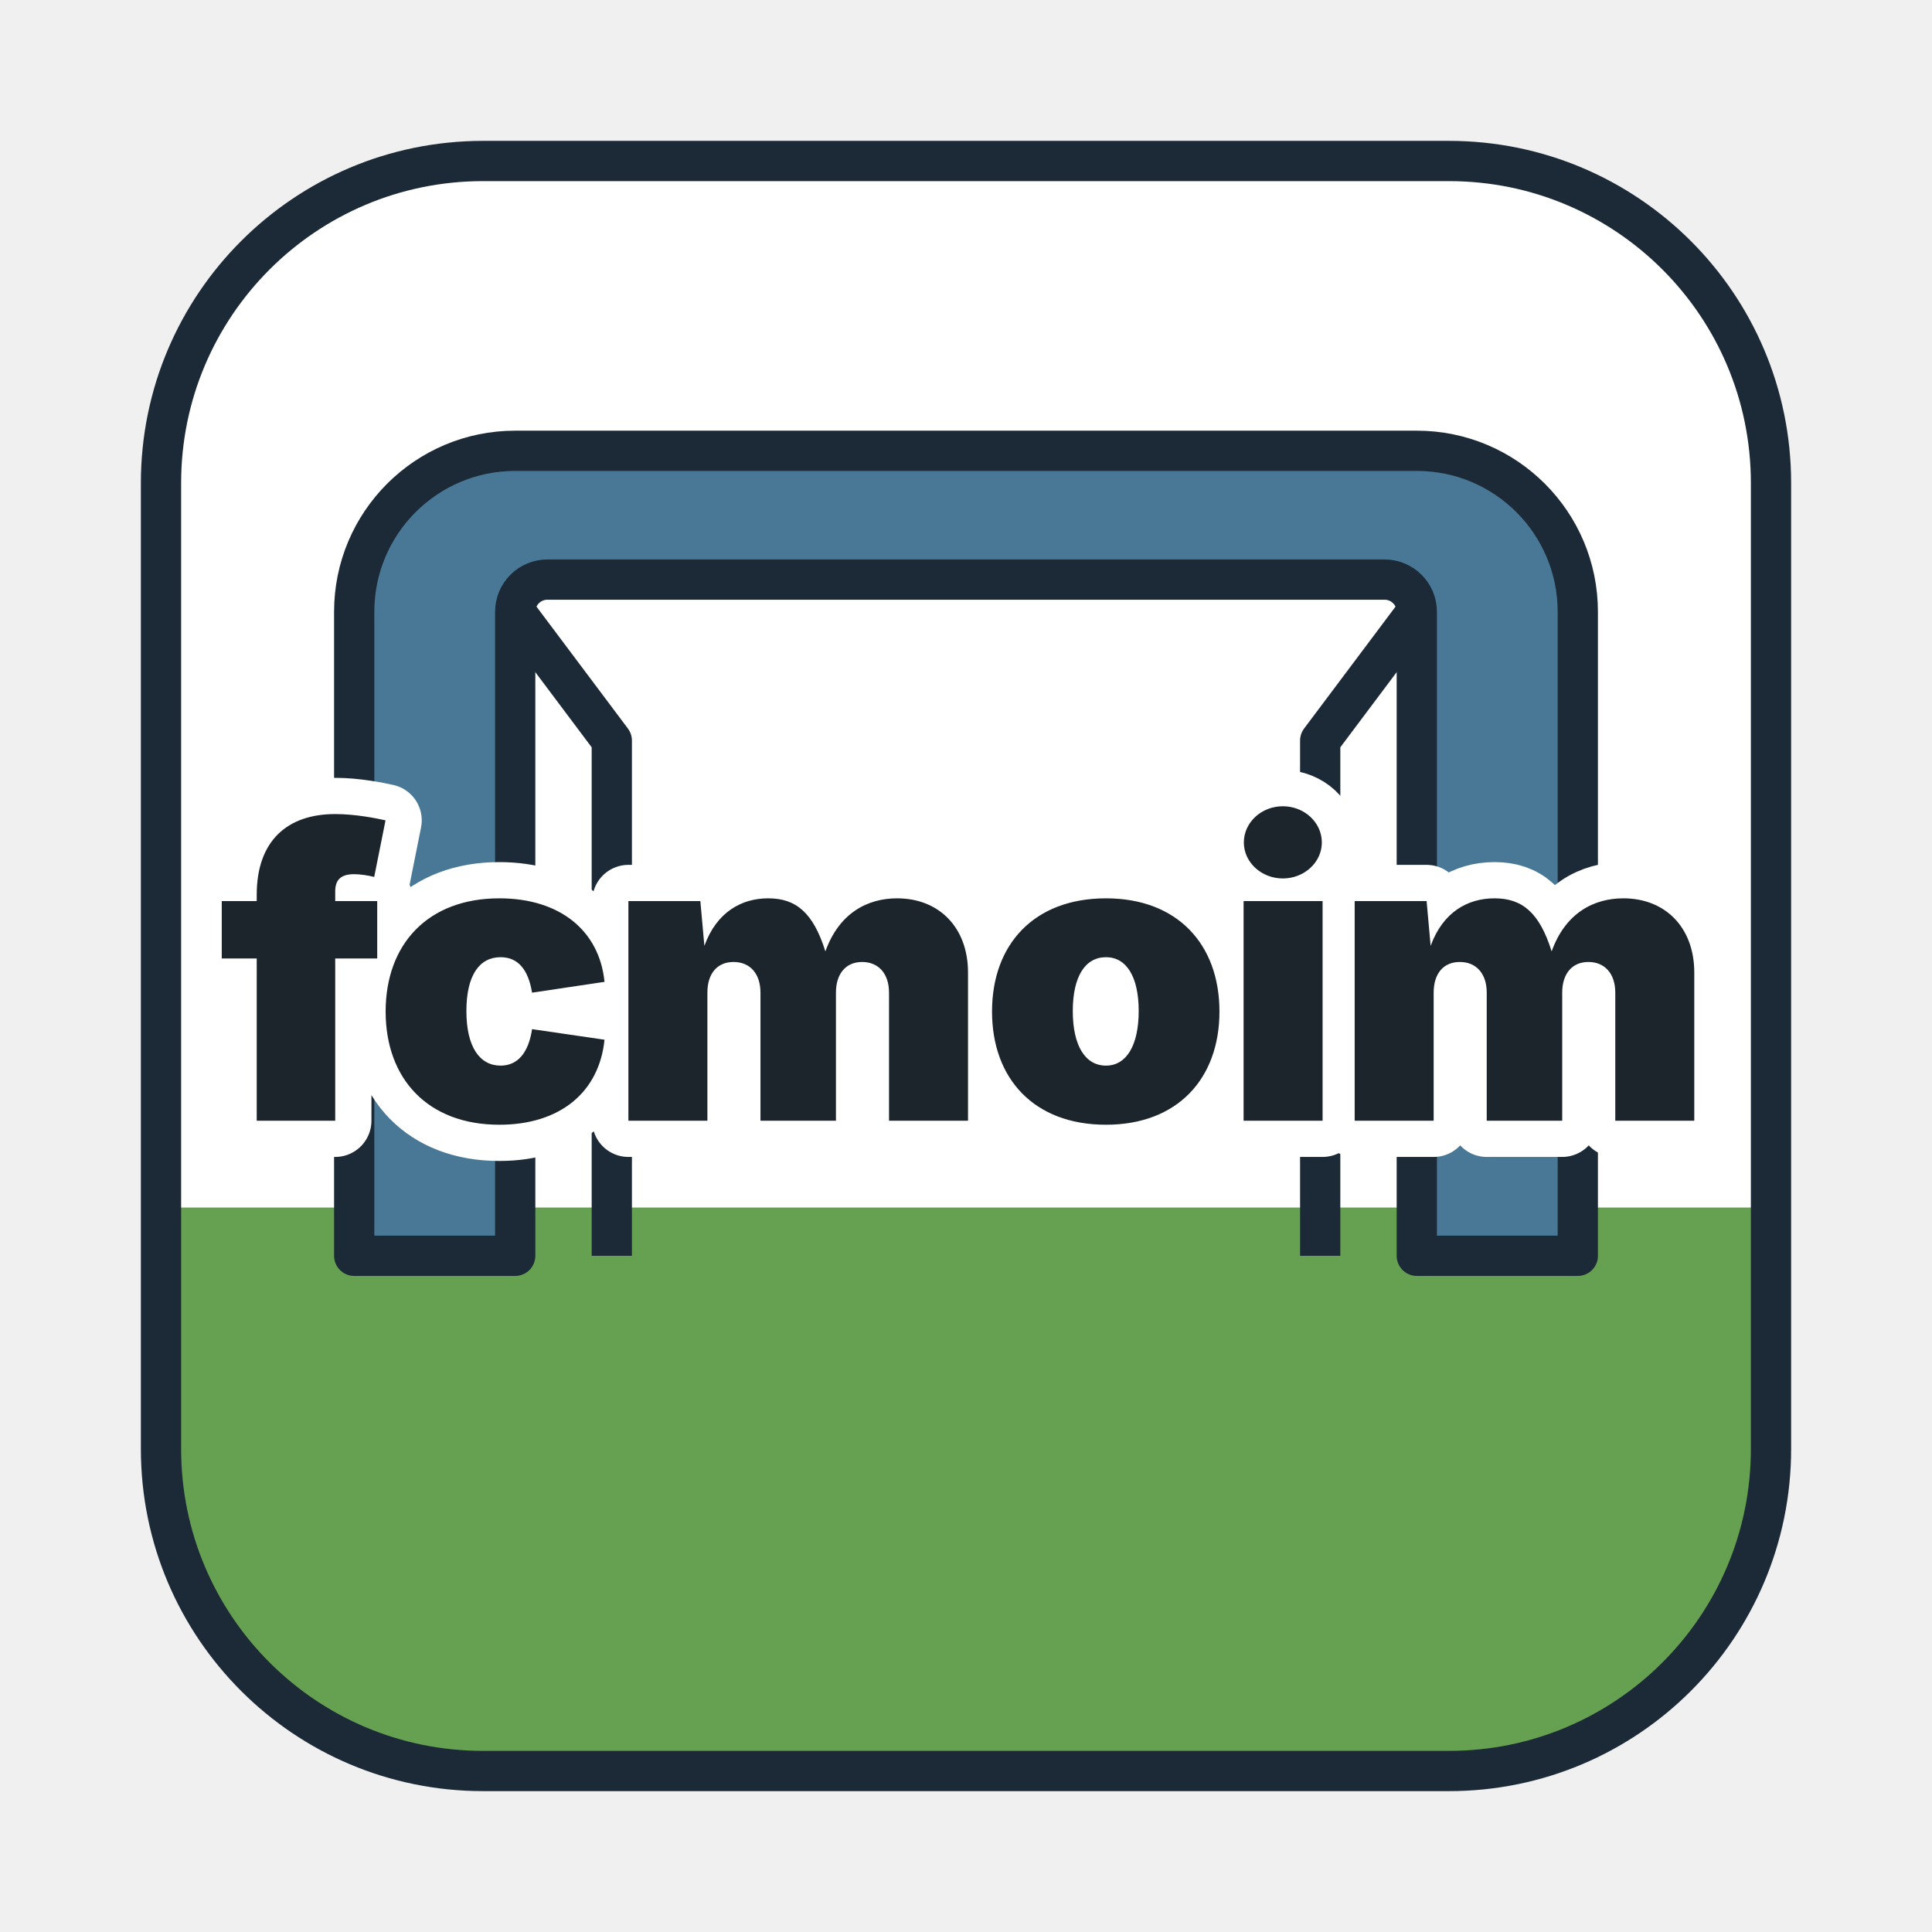
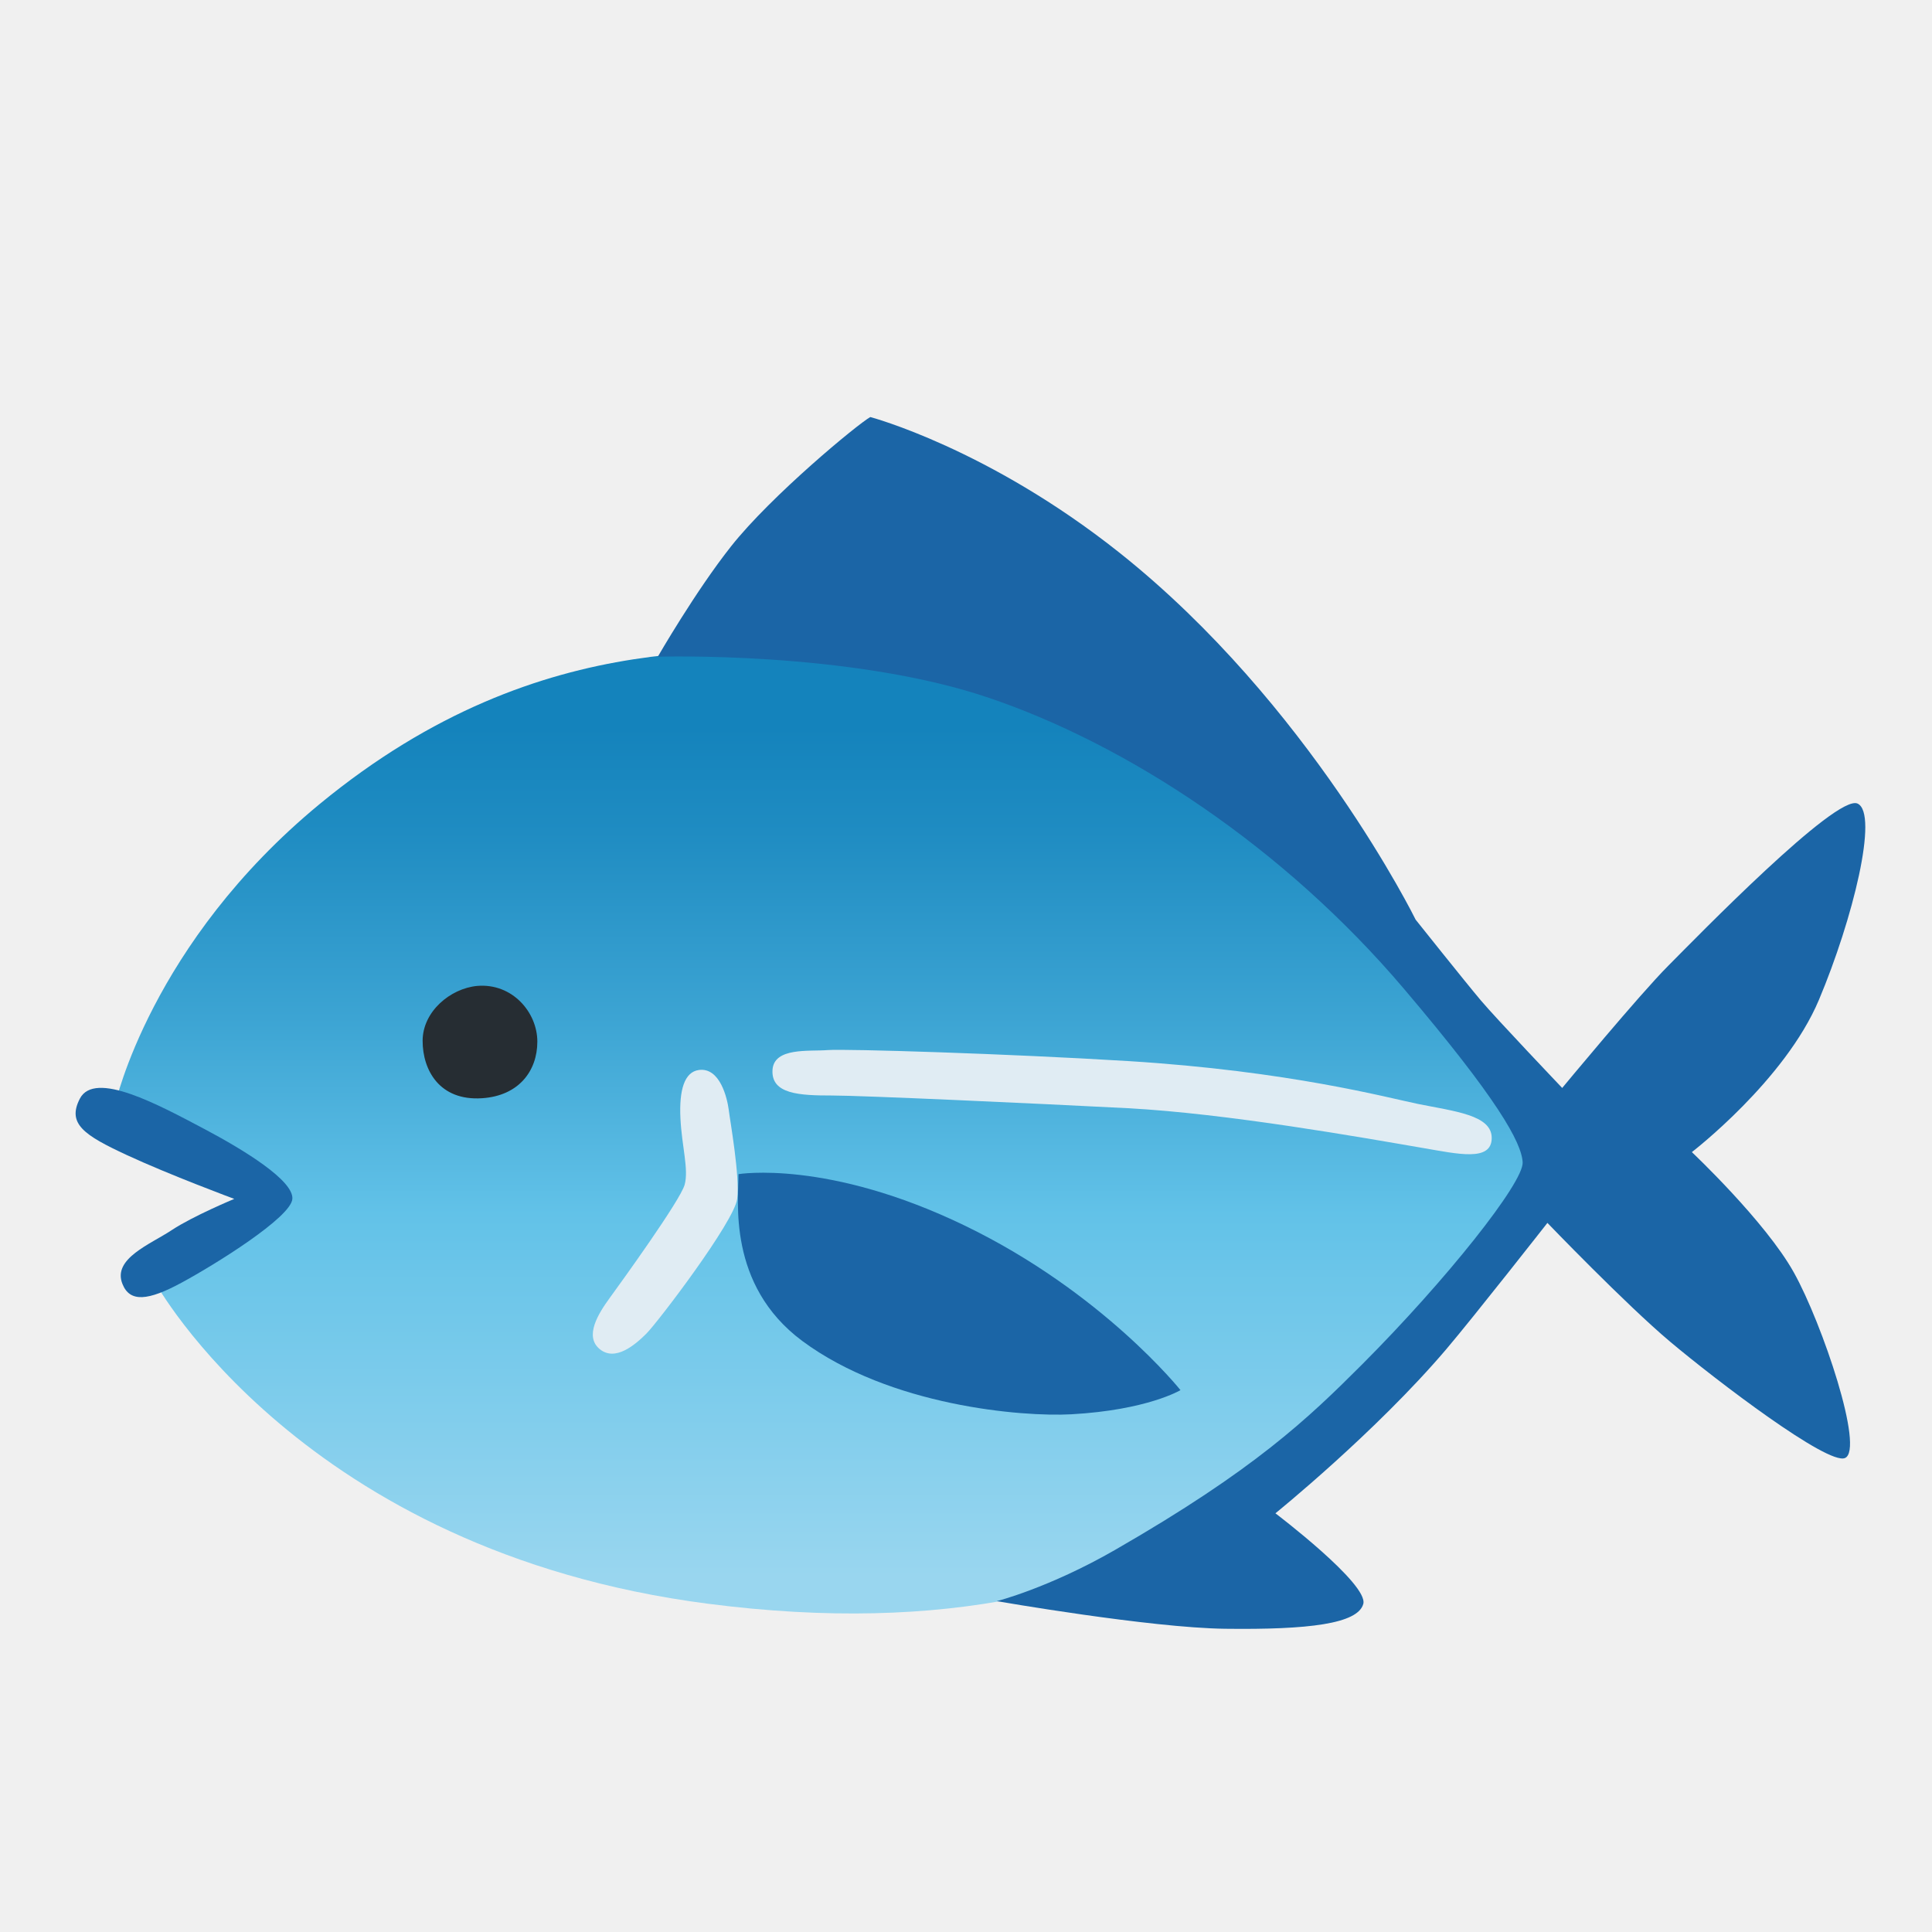
- <svg xmlns="http://www.w3.org/2000/svg" viewBox="0 0 120 120" width="100%" height="100%">
-   <defs>
-     <clipPath id="app-icon-clip">
-       <rect x="10" y="10" width="100" height="100" rx="20" />
-     </clipPath>
-   </defs>
-   <rect x="10" y="10" width="100" height="100" rx="20" fill="#ffffff" />
-   <rect x="10" y="75" width="100" height="35" fill="#66a152" clip-path="url(#app-icon-clip)" />
-   <path d="M 32 38 L 38 46 V 78" fill="none" stroke="#1b2a36" stroke-width="2.5" stroke-linejoin="round" />
-   <path d="M 88 38 L 82 46 V 78" fill="none" stroke="#1b2a36" stroke-width="2.5" stroke-linejoin="round" />
-   <path d="M 22 78 V 38 A 10 10 0 0 1 32 28 H 88 A 10 10 0 0 1 98 38 V 78 H 88 V 38 A 2 2 0 0 0 86 36 H 34 A 2 2 0 0 0 32 38 V 78 Z" fill="#497897" stroke="#1b2a36" stroke-width="2.5" stroke-linejoin="round" />
-   <text x="60" y="60" font-family="system-ui, -apple-system, sans-serif" font-weight="900" font-size="25" text-anchor="middle" dominant-baseline="middle" fill="#1b252b" stroke="#ffffff" stroke-width="4.5" stroke-linejoin="round" paint-order="stroke fill" letter-spacing="-0.5">fcmoim</text>
-   <rect x="10" y="10" width="100" height="100" rx="20" fill="none" stroke="#1b2a36" stroke-width="2.5" />
+ <svg xmlns="http://www.w3.org/2000/svg" viewBox="0 0 128 128" aria-hidden="true" role="img" class="iconify iconify--noto" preserveAspectRatio="xMidYMid meet">
+   <linearGradient id="IconifyId17ecdb2904d178eab8769" gradientUnits="userSpaceOnUse" x1="55.273" y1="43.106" x2="55.273" y2="106.9">
+     <stop offset=".079" stop-color="#1483bc" />
+     <stop offset=".189" stop-color="#1f8cc2" />
+     <stop offset=".381" stop-color="#3ca4d3" />
+     <stop offset=".585" stop-color="#62c2e8" />
+     <stop offset=".962" stop-color="#99d6ef" />
+   </linearGradient>
+   <path d="M102.92 75.96l-4.08-6.12L82.1 49.39s-15.07-6.58-25.28-6.23c-7.04.24-20.67-2.22-35.63 10.1c-11.21 9.23-13.56 19.9-13.56 19.9l11.09 6.16l-8.45 5.63s9.72 17.82 36.62 21.3c31.89 4.13 43.57-12.49 50.68-21.78c.74-.97 5.35-8.51 5.35-8.51z" fill="url(#IconifyId17ecdb2904d178eab8769)" />
+   <path d="M57.66 27.63c-.84.47-6.55 5.19-9.22 8.56c-2.36 2.98-4.86 7.32-4.86 7.32s12.67-.4 21.87 2.7s19.58 9.88 27.59 19.33c6.15 7.25 7.77 10.14 7.84 11.47c.07 1.34-5.07 7.81-10.65 13.4c-3.57 3.57-7.09 6.95-16.38 12.29c-4.37 2.51-7.81 3.38-7.81 3.38s10.16 1.77 15.13 1.83c5.54.07 8.78-.33 9.15-1.64c.38-1.31-5.82-6.01-5.82-6.01s6.62-5.35 11.31-10.86c1.86-2.19 6.71-8.38 6.71-8.38s5.18 5.39 8.14 7.88c3.1 2.6 10.42 8.17 11.57 7.7c1.32-.54-1.5-8.92-3.38-12.29c-1.88-3.38-6.76-7.98-6.76-7.98s6.17-4.74 8.42-10.09s3.97-12.34 2.56-13c-1.41-.66-10.68 8.87-12.55 10.75c-1.88 1.88-7.02 8.09-7.02 8.09s-4.36-4.58-5.39-5.8c-1.03-1.22-4.32-5.35-4.32-5.35s-7.03-14.3-19.62-24.31c-8.72-6.93-16.51-8.99-16.51-8.99z" fill="#1b65a6" />
+   <linearGradient id="IconifyId17ecdb2904d178eab8770" gradientUnits="userSpaceOnUse" x1="78.775" y1="47.522" x2="78.775" y2="47.522">
+     <stop offset=".079" stop-color="#1483bc" />
+     <stop offset=".189" stop-color="#1f8cc2" />
+     <stop offset=".381" stop-color="#3ca4d3" />
+     <stop offset=".585" stop-color="#62c2e8" />
+     <stop offset=".962" stop-color="#99d6ef" />
+   </linearGradient>
+   <path d="M48.93 77.79c0 1.69-.77 7.34 4.22 11.05c5.81 4.31 14.55 5.04 17.83 4.86c5.04-.28 7.23-1.6 7.23-1.6s-5.16-6.48-14.27-10.89s-15.01-3.42-15.01-3.42z" fill="#1b65a6" />
+   <path d="M5.29 72.79c-.86 1.66.28 2.42 3.1 3.73c2.82 1.31 7.13 2.91 7.13 2.91s-2.72 1.13-4.13 2.06c-1.41.94-3.95 1.89-3.28 3.57c.49 1.24 1.69 1.13 3.94-.09s7.23-4.32 7.32-5.54s-3.21-3.24-5.77-4.6c-3.1-1.64-7.33-3.94-8.31-2.04z" fill="#1b65a6" />
+   <path d="M35.6 69.01c0 1.94-1.23 3.59-3.66 3.75c-2.82.19-3.94-1.86-3.94-3.8s1.83-3.47 3.61-3.64c2.33-.2 3.99 1.75 3.99 3.69z" fill="#262d33" />
+   <path d="M46.3 70.89c-.95.13-1.31 1.31-1.22 3.19c.09 1.88.56 3.38.28 4.41c-.28 1.03-4.22 6.48-4.97 7.51c-.75 1.03-1.69 2.53-.66 3.38s2.35-.28 3.1-1.03s5.82-7.41 6.01-8.92c.19-1.5-.47-5.16-.56-5.91c-.1-.75-.57-2.82-1.98-2.63z" fill="#e0ecf3" />
+   <path d="M51.18 70.89c-.09 1.6 1.78 1.69 3.94 1.69c1.97 0 13.38.52 19.57.84c6.62.35 15.58 1.95 19.54 2.63c2.35.4 4.6.94 4.6-.66c0-1.52-2.46-1.76-4.88-2.25c-2.04-.42-8.56-2.18-19.19-2.84c-7.97-.49-18.7-.82-19.92-.73c-1.22.1-3.57-.2-3.66 1.32z" fill="#e0ecf3" />
</svg>
